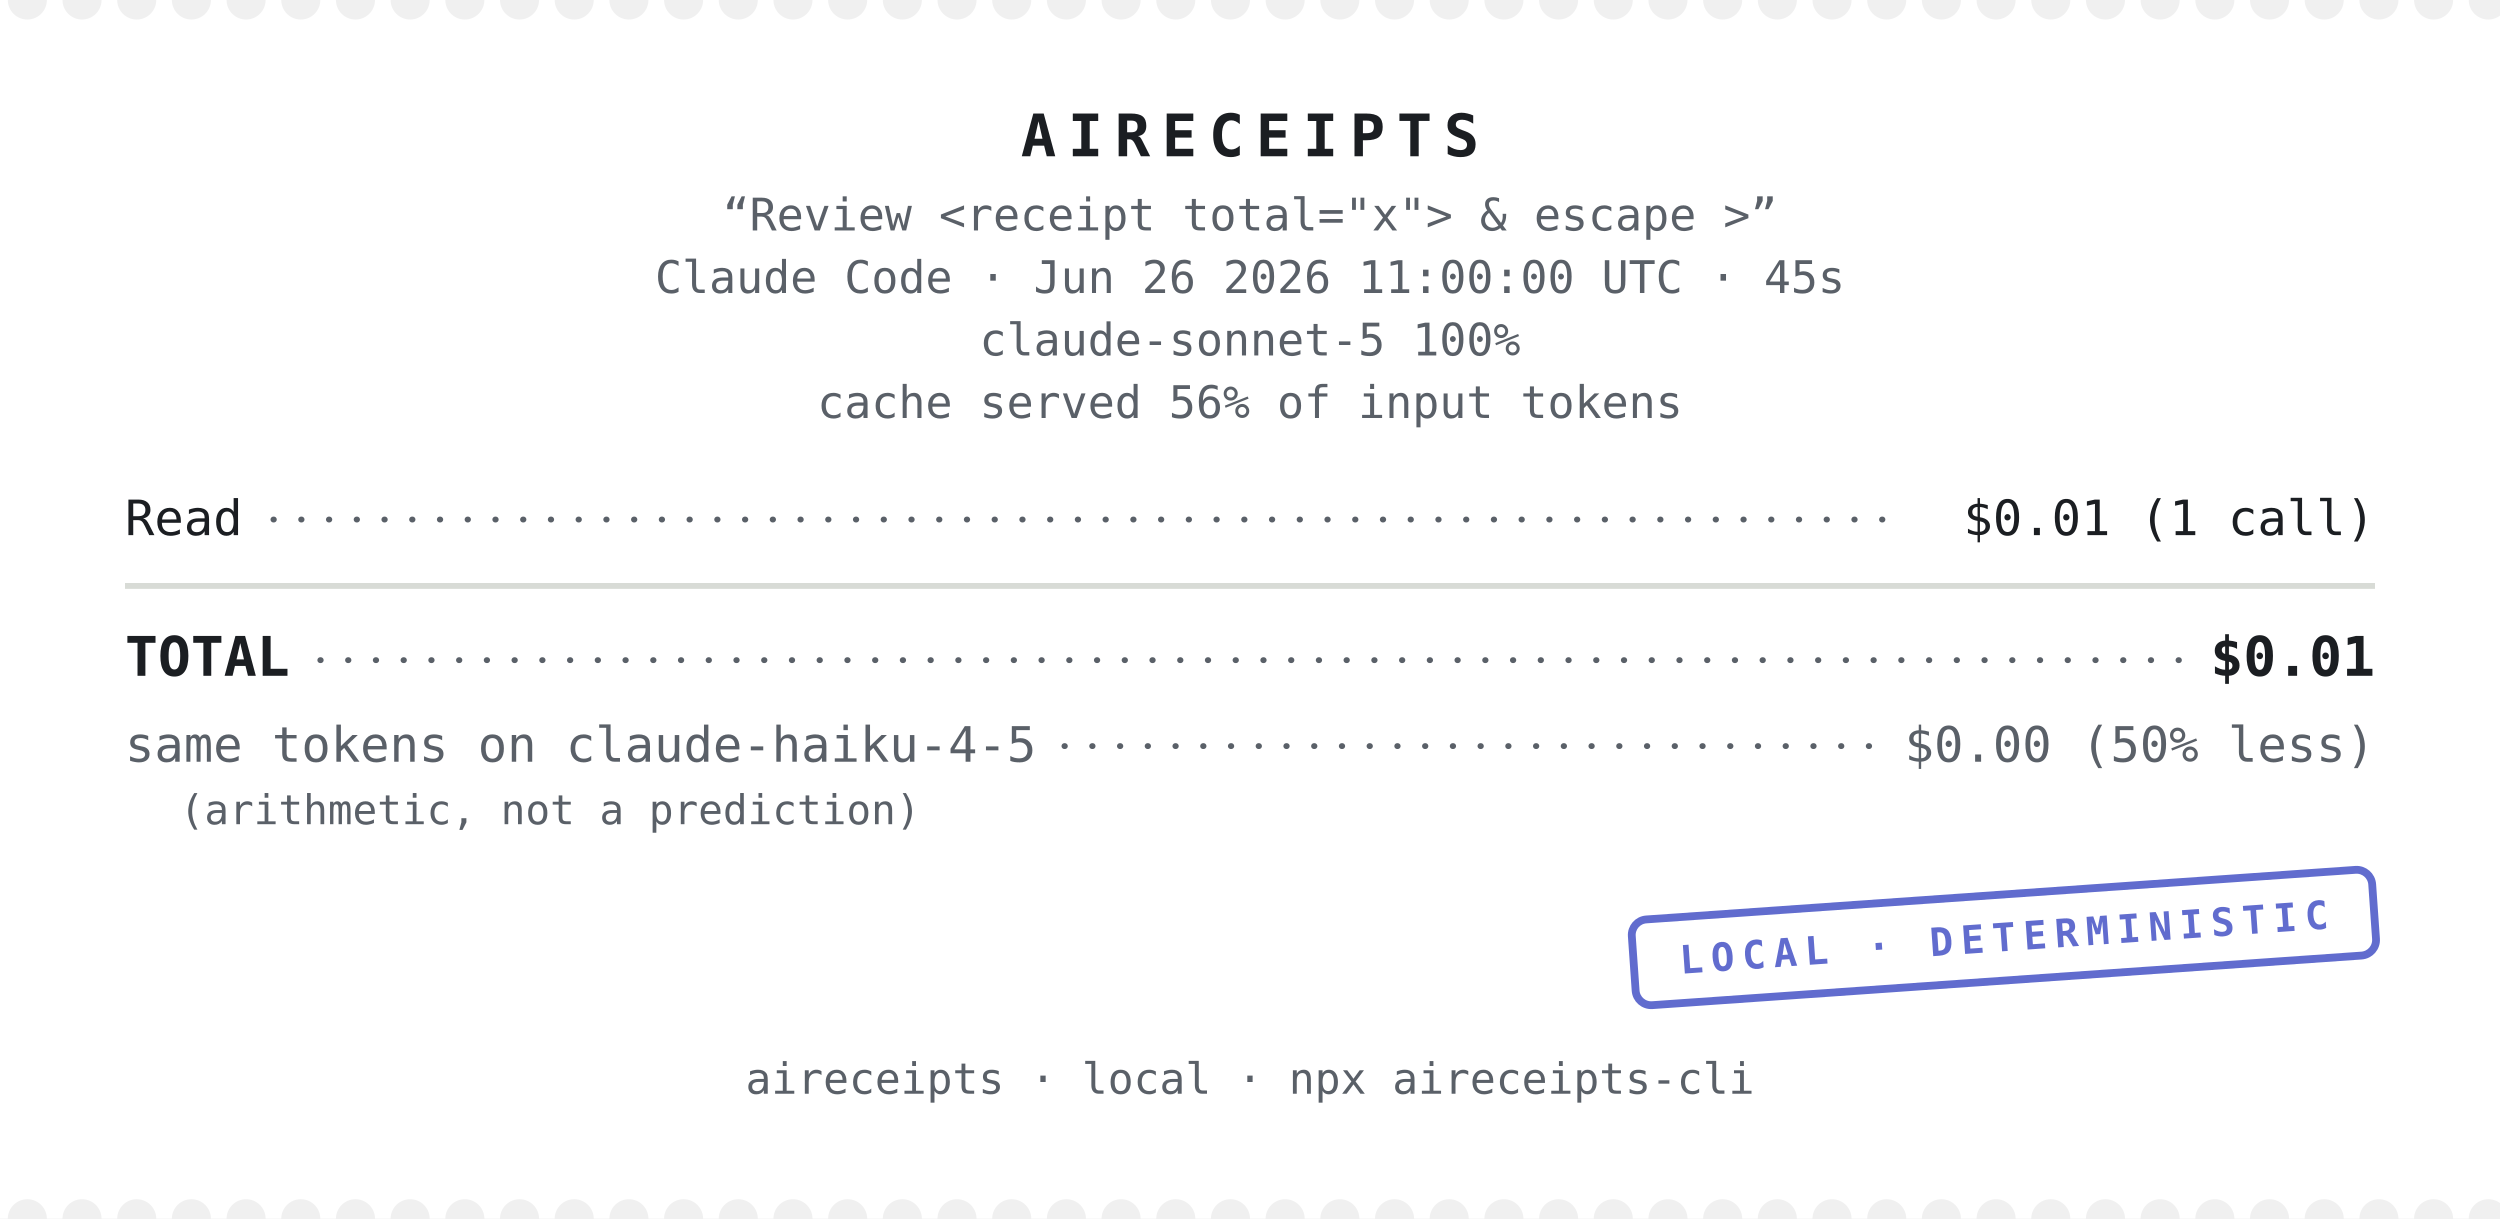
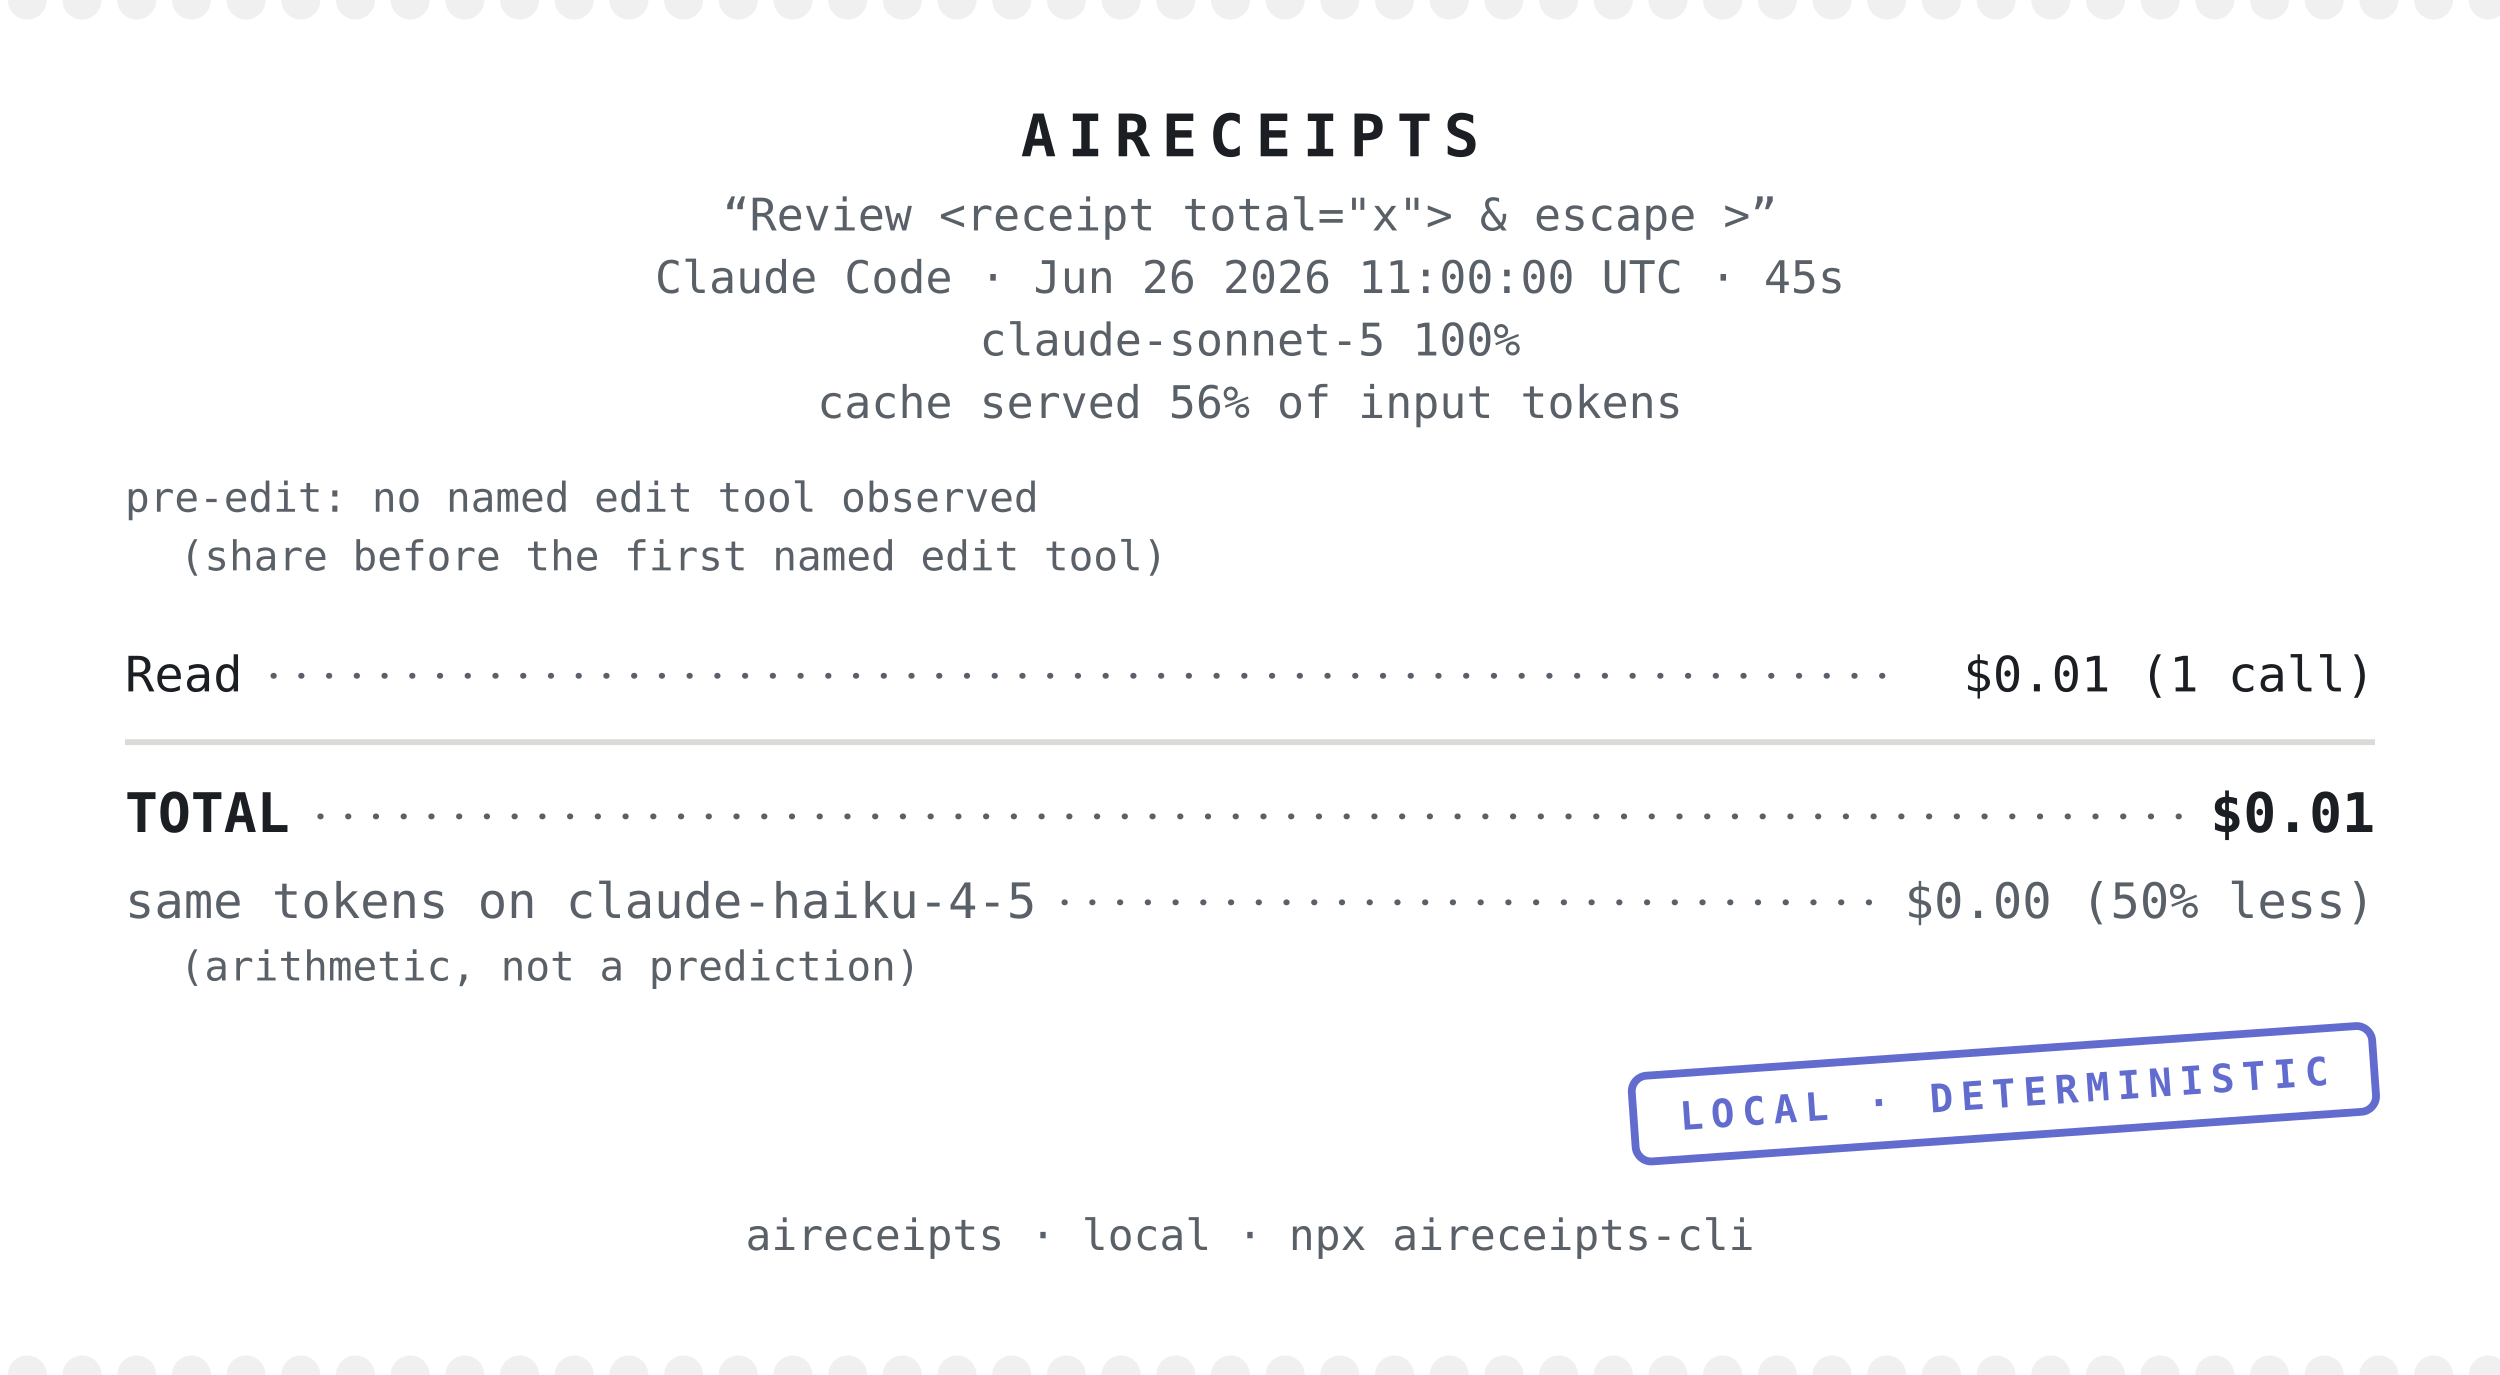
- <svg xmlns="http://www.w3.org/2000/svg" width="640" height="312" viewBox="0 0 640 312" font-family="&quot;SF Mono&quot;,&quot;Cascadia Code&quot;,&quot;JetBrains Mono&quot;,Menlo,Consolas,monospace" role="img" aria-label="aireceipts cost receipt">
+ <svg xmlns="http://www.w3.org/2000/svg" width="640" height="352" viewBox="0 0 640 352" font-family="&quot;SF Mono&quot;,&quot;Cascadia Code&quot;,&quot;JetBrains Mono&quot;,Menlo,Consolas,monospace" role="img" aria-label="aireceipts cost receipt">
  <g transform="translate(0 0)">
    <defs>
-       <mask id="perf-0" maskUnits="userSpaceOnUse" x="-5" y="-5" width="650" height="322">
-         <rect x="0" y="0" width="640" height="312" fill="#FFFFFF" />
+       <mask id="perf-0" maskUnits="userSpaceOnUse" x="-5" y="-5" width="650" height="362">
+         <rect x="0" y="0" width="640" height="352" fill="#FFFFFF" />
        <g class="perf-top">
          <circle cx="7" cy="0" r="5" fill="#000000" />
          <circle cx="21" cy="0" r="5" fill="#000000" />
          <circle cx="35" cy="0" r="5" fill="#000000" />
          <circle cx="49" cy="0" r="5" fill="#000000" />
          <circle cx="63" cy="0" r="5" fill="#000000" />
          <circle cx="77" cy="0" r="5" fill="#000000" />
          <circle cx="91" cy="0" r="5" fill="#000000" />
          <circle cx="105" cy="0" r="5" fill="#000000" />
          <circle cx="119" cy="0" r="5" fill="#000000" />
          <circle cx="133" cy="0" r="5" fill="#000000" />
          <circle cx="147" cy="0" r="5" fill="#000000" />
          <circle cx="161" cy="0" r="5" fill="#000000" />
          <circle cx="175" cy="0" r="5" fill="#000000" />
          <circle cx="189" cy="0" r="5" fill="#000000" />
          <circle cx="203" cy="0" r="5" fill="#000000" />
          <circle cx="217" cy="0" r="5" fill="#000000" />
          <circle cx="231" cy="0" r="5" fill="#000000" />
          <circle cx="245" cy="0" r="5" fill="#000000" />
          <circle cx="259" cy="0" r="5" fill="#000000" />
          <circle cx="273" cy="0" r="5" fill="#000000" />
          <circle cx="287" cy="0" r="5" fill="#000000" />
          <circle cx="301" cy="0" r="5" fill="#000000" />
          <circle cx="315" cy="0" r="5" fill="#000000" />
          <circle cx="329" cy="0" r="5" fill="#000000" />
          <circle cx="343" cy="0" r="5" fill="#000000" />
          <circle cx="357" cy="0" r="5" fill="#000000" />
          <circle cx="371" cy="0" r="5" fill="#000000" />
          <circle cx="385" cy="0" r="5" fill="#000000" />
          <circle cx="399" cy="0" r="5" fill="#000000" />
          <circle cx="413" cy="0" r="5" fill="#000000" />
          <circle cx="427" cy="0" r="5" fill="#000000" />
          <circle cx="441" cy="0" r="5" fill="#000000" />
          <circle cx="455" cy="0" r="5" fill="#000000" />
          <circle cx="469" cy="0" r="5" fill="#000000" />
          <circle cx="483" cy="0" r="5" fill="#000000" />
          <circle cx="497" cy="0" r="5" fill="#000000" />
          <circle cx="511" cy="0" r="5" fill="#000000" />
          <circle cx="525" cy="0" r="5" fill="#000000" />
          <circle cx="539" cy="0" r="5" fill="#000000" />
          <circle cx="553" cy="0" r="5" fill="#000000" />
          <circle cx="567" cy="0" r="5" fill="#000000" />
          <circle cx="581" cy="0" r="5" fill="#000000" />
          <circle cx="595" cy="0" r="5" fill="#000000" />
          <circle cx="609" cy="0" r="5" fill="#000000" />
          <circle cx="623" cy="0" r="5" fill="#000000" />
          <circle cx="637" cy="0" r="5" fill="#000000" />
        </g>
        <g class="perf-bottom">
-           <circle cx="7" cy="312" r="5" fill="#000000" />
-           <circle cx="21" cy="312" r="5" fill="#000000" />
-           <circle cx="35" cy="312" r="5" fill="#000000" />
-           <circle cx="49" cy="312" r="5" fill="#000000" />
-           <circle cx="63" cy="312" r="5" fill="#000000" />
-           <circle cx="77" cy="312" r="5" fill="#000000" />
-           <circle cx="91" cy="312" r="5" fill="#000000" />
-           <circle cx="105" cy="312" r="5" fill="#000000" />
-           <circle cx="119" cy="312" r="5" fill="#000000" />
-           <circle cx="133" cy="312" r="5" fill="#000000" />
-           <circle cx="147" cy="312" r="5" fill="#000000" />
-           <circle cx="161" cy="312" r="5" fill="#000000" />
-           <circle cx="175" cy="312" r="5" fill="#000000" />
-           <circle cx="189" cy="312" r="5" fill="#000000" />
-           <circle cx="203" cy="312" r="5" fill="#000000" />
-           <circle cx="217" cy="312" r="5" fill="#000000" />
-           <circle cx="231" cy="312" r="5" fill="#000000" />
-           <circle cx="245" cy="312" r="5" fill="#000000" />
-           <circle cx="259" cy="312" r="5" fill="#000000" />
-           <circle cx="273" cy="312" r="5" fill="#000000" />
-           <circle cx="287" cy="312" r="5" fill="#000000" />
-           <circle cx="301" cy="312" r="5" fill="#000000" />
-           <circle cx="315" cy="312" r="5" fill="#000000" />
-           <circle cx="329" cy="312" r="5" fill="#000000" />
-           <circle cx="343" cy="312" r="5" fill="#000000" />
-           <circle cx="357" cy="312" r="5" fill="#000000" />
-           <circle cx="371" cy="312" r="5" fill="#000000" />
-           <circle cx="385" cy="312" r="5" fill="#000000" />
-           <circle cx="399" cy="312" r="5" fill="#000000" />
-           <circle cx="413" cy="312" r="5" fill="#000000" />
-           <circle cx="427" cy="312" r="5" fill="#000000" />
-           <circle cx="441" cy="312" r="5" fill="#000000" />
-           <circle cx="455" cy="312" r="5" fill="#000000" />
-           <circle cx="469" cy="312" r="5" fill="#000000" />
-           <circle cx="483" cy="312" r="5" fill="#000000" />
-           <circle cx="497" cy="312" r="5" fill="#000000" />
-           <circle cx="511" cy="312" r="5" fill="#000000" />
-           <circle cx="525" cy="312" r="5" fill="#000000" />
-           <circle cx="539" cy="312" r="5" fill="#000000" />
-           <circle cx="553" cy="312" r="5" fill="#000000" />
-           <circle cx="567" cy="312" r="5" fill="#000000" />
-           <circle cx="581" cy="312" r="5" fill="#000000" />
-           <circle cx="595" cy="312" r="5" fill="#000000" />
-           <circle cx="609" cy="312" r="5" fill="#000000" />
-           <circle cx="623" cy="312" r="5" fill="#000000" />
-           <circle cx="637" cy="312" r="5" fill="#000000" />
+           <circle cx="7" cy="352" r="5" fill="#000000" />
+           <circle cx="21" cy="352" r="5" fill="#000000" />
+           <circle cx="35" cy="352" r="5" fill="#000000" />
+           <circle cx="49" cy="352" r="5" fill="#000000" />
+           <circle cx="63" cy="352" r="5" fill="#000000" />
+           <circle cx="77" cy="352" r="5" fill="#000000" />
+           <circle cx="91" cy="352" r="5" fill="#000000" />
+           <circle cx="105" cy="352" r="5" fill="#000000" />
+           <circle cx="119" cy="352" r="5" fill="#000000" />
+           <circle cx="133" cy="352" r="5" fill="#000000" />
+           <circle cx="147" cy="352" r="5" fill="#000000" />
+           <circle cx="161" cy="352" r="5" fill="#000000" />
+           <circle cx="175" cy="352" r="5" fill="#000000" />
+           <circle cx="189" cy="352" r="5" fill="#000000" />
+           <circle cx="203" cy="352" r="5" fill="#000000" />
+           <circle cx="217" cy="352" r="5" fill="#000000" />
+           <circle cx="231" cy="352" r="5" fill="#000000" />
+           <circle cx="245" cy="352" r="5" fill="#000000" />
+           <circle cx="259" cy="352" r="5" fill="#000000" />
+           <circle cx="273" cy="352" r="5" fill="#000000" />
+           <circle cx="287" cy="352" r="5" fill="#000000" />
+           <circle cx="301" cy="352" r="5" fill="#000000" />
+           <circle cx="315" cy="352" r="5" fill="#000000" />
+           <circle cx="329" cy="352" r="5" fill="#000000" />
+           <circle cx="343" cy="352" r="5" fill="#000000" />
+           <circle cx="357" cy="352" r="5" fill="#000000" />
+           <circle cx="371" cy="352" r="5" fill="#000000" />
+           <circle cx="385" cy="352" r="5" fill="#000000" />
+           <circle cx="399" cy="352" r="5" fill="#000000" />
+           <circle cx="413" cy="352" r="5" fill="#000000" />
+           <circle cx="427" cy="352" r="5" fill="#000000" />
+           <circle cx="441" cy="352" r="5" fill="#000000" />
+           <circle cx="455" cy="352" r="5" fill="#000000" />
+           <circle cx="469" cy="352" r="5" fill="#000000" />
+           <circle cx="483" cy="352" r="5" fill="#000000" />
+           <circle cx="497" cy="352" r="5" fill="#000000" />
+           <circle cx="511" cy="352" r="5" fill="#000000" />
+           <circle cx="525" cy="352" r="5" fill="#000000" />
+           <circle cx="539" cy="352" r="5" fill="#000000" />
+           <circle cx="553" cy="352" r="5" fill="#000000" />
+           <circle cx="567" cy="352" r="5" fill="#000000" />
+           <circle cx="581" cy="352" r="5" fill="#000000" />
+           <circle cx="595" cy="352" r="5" fill="#000000" />
+           <circle cx="609" cy="352" r="5" fill="#000000" />
+           <circle cx="623" cy="352" r="5" fill="#000000" />
+           <circle cx="637" cy="352" r="5" fill="#000000" />
        </g>
      </mask>
    </defs>
-     <rect x="0" y="0" width="640" height="312" fill="#FFFFFF" mask="url(#perf-0)" />
+     <rect x="0" y="0" width="640" height="352" fill="#FFFFFF" mask="url(#perf-0)" />
    <text x="320" y="40" font-size="15" fill="#1B1E22" text-anchor="middle" font-weight="700" letter-spacing="3">AIRECEIPTS</text>
    <text x="320" y="59" font-size="11.5" fill="#5A6068" text-anchor="middle">“Review &lt;receipt total="x"&gt; &amp; escape &gt;”</text>
    <text x="320" y="75" font-size="11.5" fill="#5A6068" text-anchor="middle">Claude Code · Jun 26 2026 11:00:00 UTC · 45s</text>
    <text x="320" y="91" font-size="11.5" fill="#5A6068" text-anchor="middle">claude-sonnet-5 100%</text>
    <text x="320" y="107" font-size="11.5" fill="#5A6068" text-anchor="middle">cache served 56% of input tokens</text>
-     <text x="32" y="137" font-size="12.5" fill="#1B1E22" text-anchor="start">Read</text>
-     <text x="608" y="137" font-size="12.5" fill="#1B1E22" text-anchor="end">$0.01  (1 call)</text>
-     <line x1="70" y1="133" x2="487.5" y2="133" stroke="#5A6068" stroke-width="1.5" stroke-linecap="round" stroke-dasharray="0.1 7" />
-     <line x1="32" y1="150" x2="608" y2="150" stroke="#D8DBD6" stroke-width="1.5" />
-     <text x="32" y="173" font-size="14" fill="#1B1E22" text-anchor="start" font-weight="700">TOTAL</text>
-     <text x="608" y="173" font-size="14" fill="#1B1E22" text-anchor="end" font-weight="700">$0.01</text>
-     <line x1="82" y1="169" x2="558" y2="169" stroke="#5A6068" stroke-width="1.5" stroke-linecap="round" stroke-dasharray="0.1 7" />
-     <text x="32" y="195" font-size="12.5" fill="#5A6068" text-anchor="start" font-weight="400">same tokens on claude-haiku-4-5</text>
-     <text x="608" y="195" font-size="12.5" fill="#5A6068" text-anchor="end" font-weight="400">$0.00 (50% less)</text>
-     <line x1="272.5" y1="191" x2="480" y2="191" stroke="#5A6068" stroke-width="1.5" stroke-linecap="round" stroke-dasharray="0.1 7" />
-     <text x="46" y="211" font-size="10.5" fill="#5A6068" text-anchor="start">(arithmetic, not a prediction)</text>
-     <g class="stamp" opacity="0.8" transform="rotate(-4 513 240)">
-       <rect x="418" y="229" width="190" height="22" rx="4" fill="none" stroke="#3947C2" stroke-width="2" />
-       <text x="513" y="243.5" font-size="10" fill="#3947C2" text-anchor="middle" font-weight="700" letter-spacing="2">LOCAL · DETERMINISTIC</text>
+     <text x="32" y="131" font-size="10.5" fill="#5A6068" text-anchor="start">pre-edit: no named edit tool observed</text>
+     <text x="46" y="146" font-size="10.5" fill="#5A6068" text-anchor="start">(share before the first named edit tool)</text>
+     <text x="32" y="177" font-size="12.5" fill="#1B1E22" text-anchor="start">Read</text>
+     <text x="608" y="177" font-size="12.5" fill="#1B1E22" text-anchor="end">$0.01  (1 call)</text>
+     <line x1="70" y1="173" x2="487.5" y2="173" stroke="#5A6068" stroke-width="1.5" stroke-linecap="round" stroke-dasharray="0.1 7" />
+     <line x1="32" y1="190" x2="608" y2="190" stroke="#D8DBD6" stroke-width="1.5" />
+     <text x="32" y="213" font-size="14" fill="#1B1E22" text-anchor="start" font-weight="700">TOTAL</text>
+     <text x="608" y="213" font-size="14" fill="#1B1E22" text-anchor="end" font-weight="700">$0.01</text>
+     <line x1="82" y1="209" x2="558" y2="209" stroke="#5A6068" stroke-width="1.5" stroke-linecap="round" stroke-dasharray="0.1 7" />
+     <text x="32" y="235" font-size="12.5" fill="#5A6068" text-anchor="start" font-weight="400">same tokens on claude-haiku-4-5</text>
+     <text x="608" y="235" font-size="12.5" fill="#5A6068" text-anchor="end" font-weight="400">$0.00 (50% less)</text>
+     <line x1="272.5" y1="231" x2="480" y2="231" stroke="#5A6068" stroke-width="1.5" stroke-linecap="round" stroke-dasharray="0.1 7" />
+     <text x="46" y="251" font-size="10.5" fill="#5A6068" text-anchor="start">(arithmetic, not a prediction)</text>
+     <g class="stamp" opacity="0.8" transform="rotate(-4 513 280)">
+       <rect x="418" y="269" width="190" height="22" rx="4" fill="none" stroke="#3947C2" stroke-width="2" />
+       <text x="513" y="283.5" font-size="10" fill="#3947C2" text-anchor="middle" font-weight="700" letter-spacing="2">LOCAL · DETERMINISTIC</text>
    </g>
-     <text x="320" y="280" font-size="11" fill="#5A6068" text-anchor="middle">aireceipts · local · npx aireceipts-cli</text>
+     <text x="320" y="320" font-size="11" fill="#5A6068" text-anchor="middle">aireceipts · local · npx aireceipts-cli</text>
  </g>
</svg>
